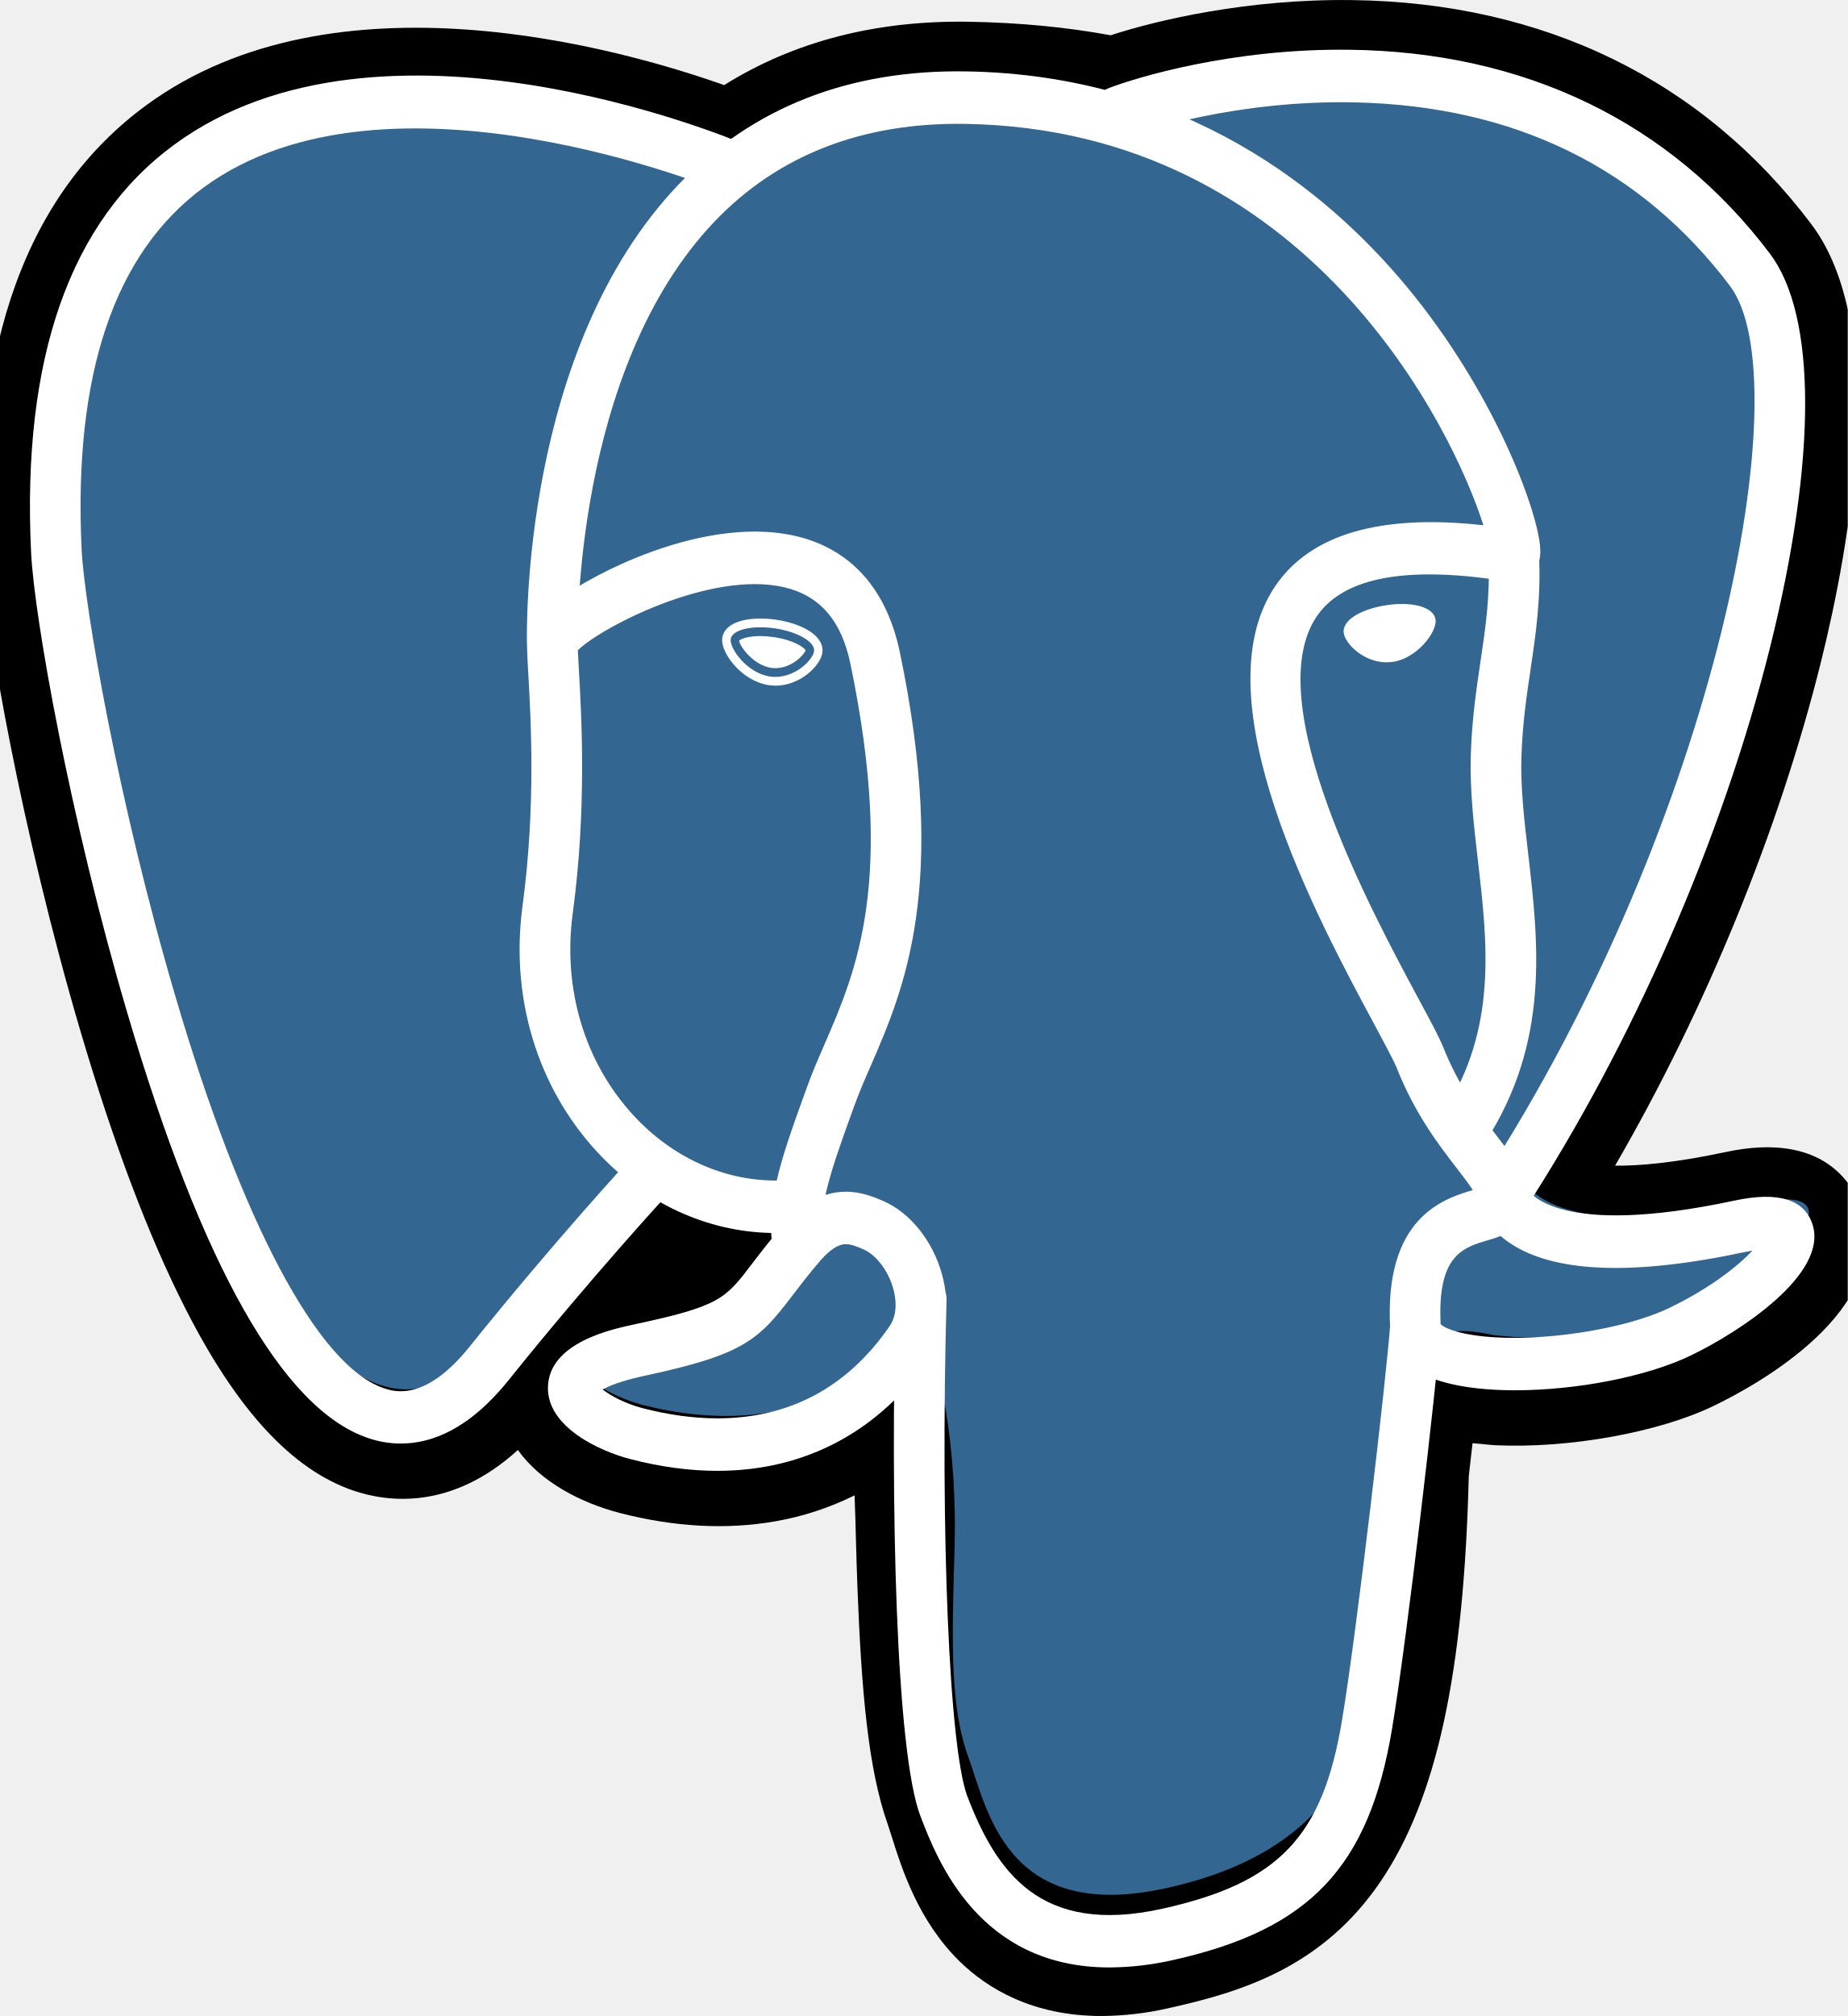
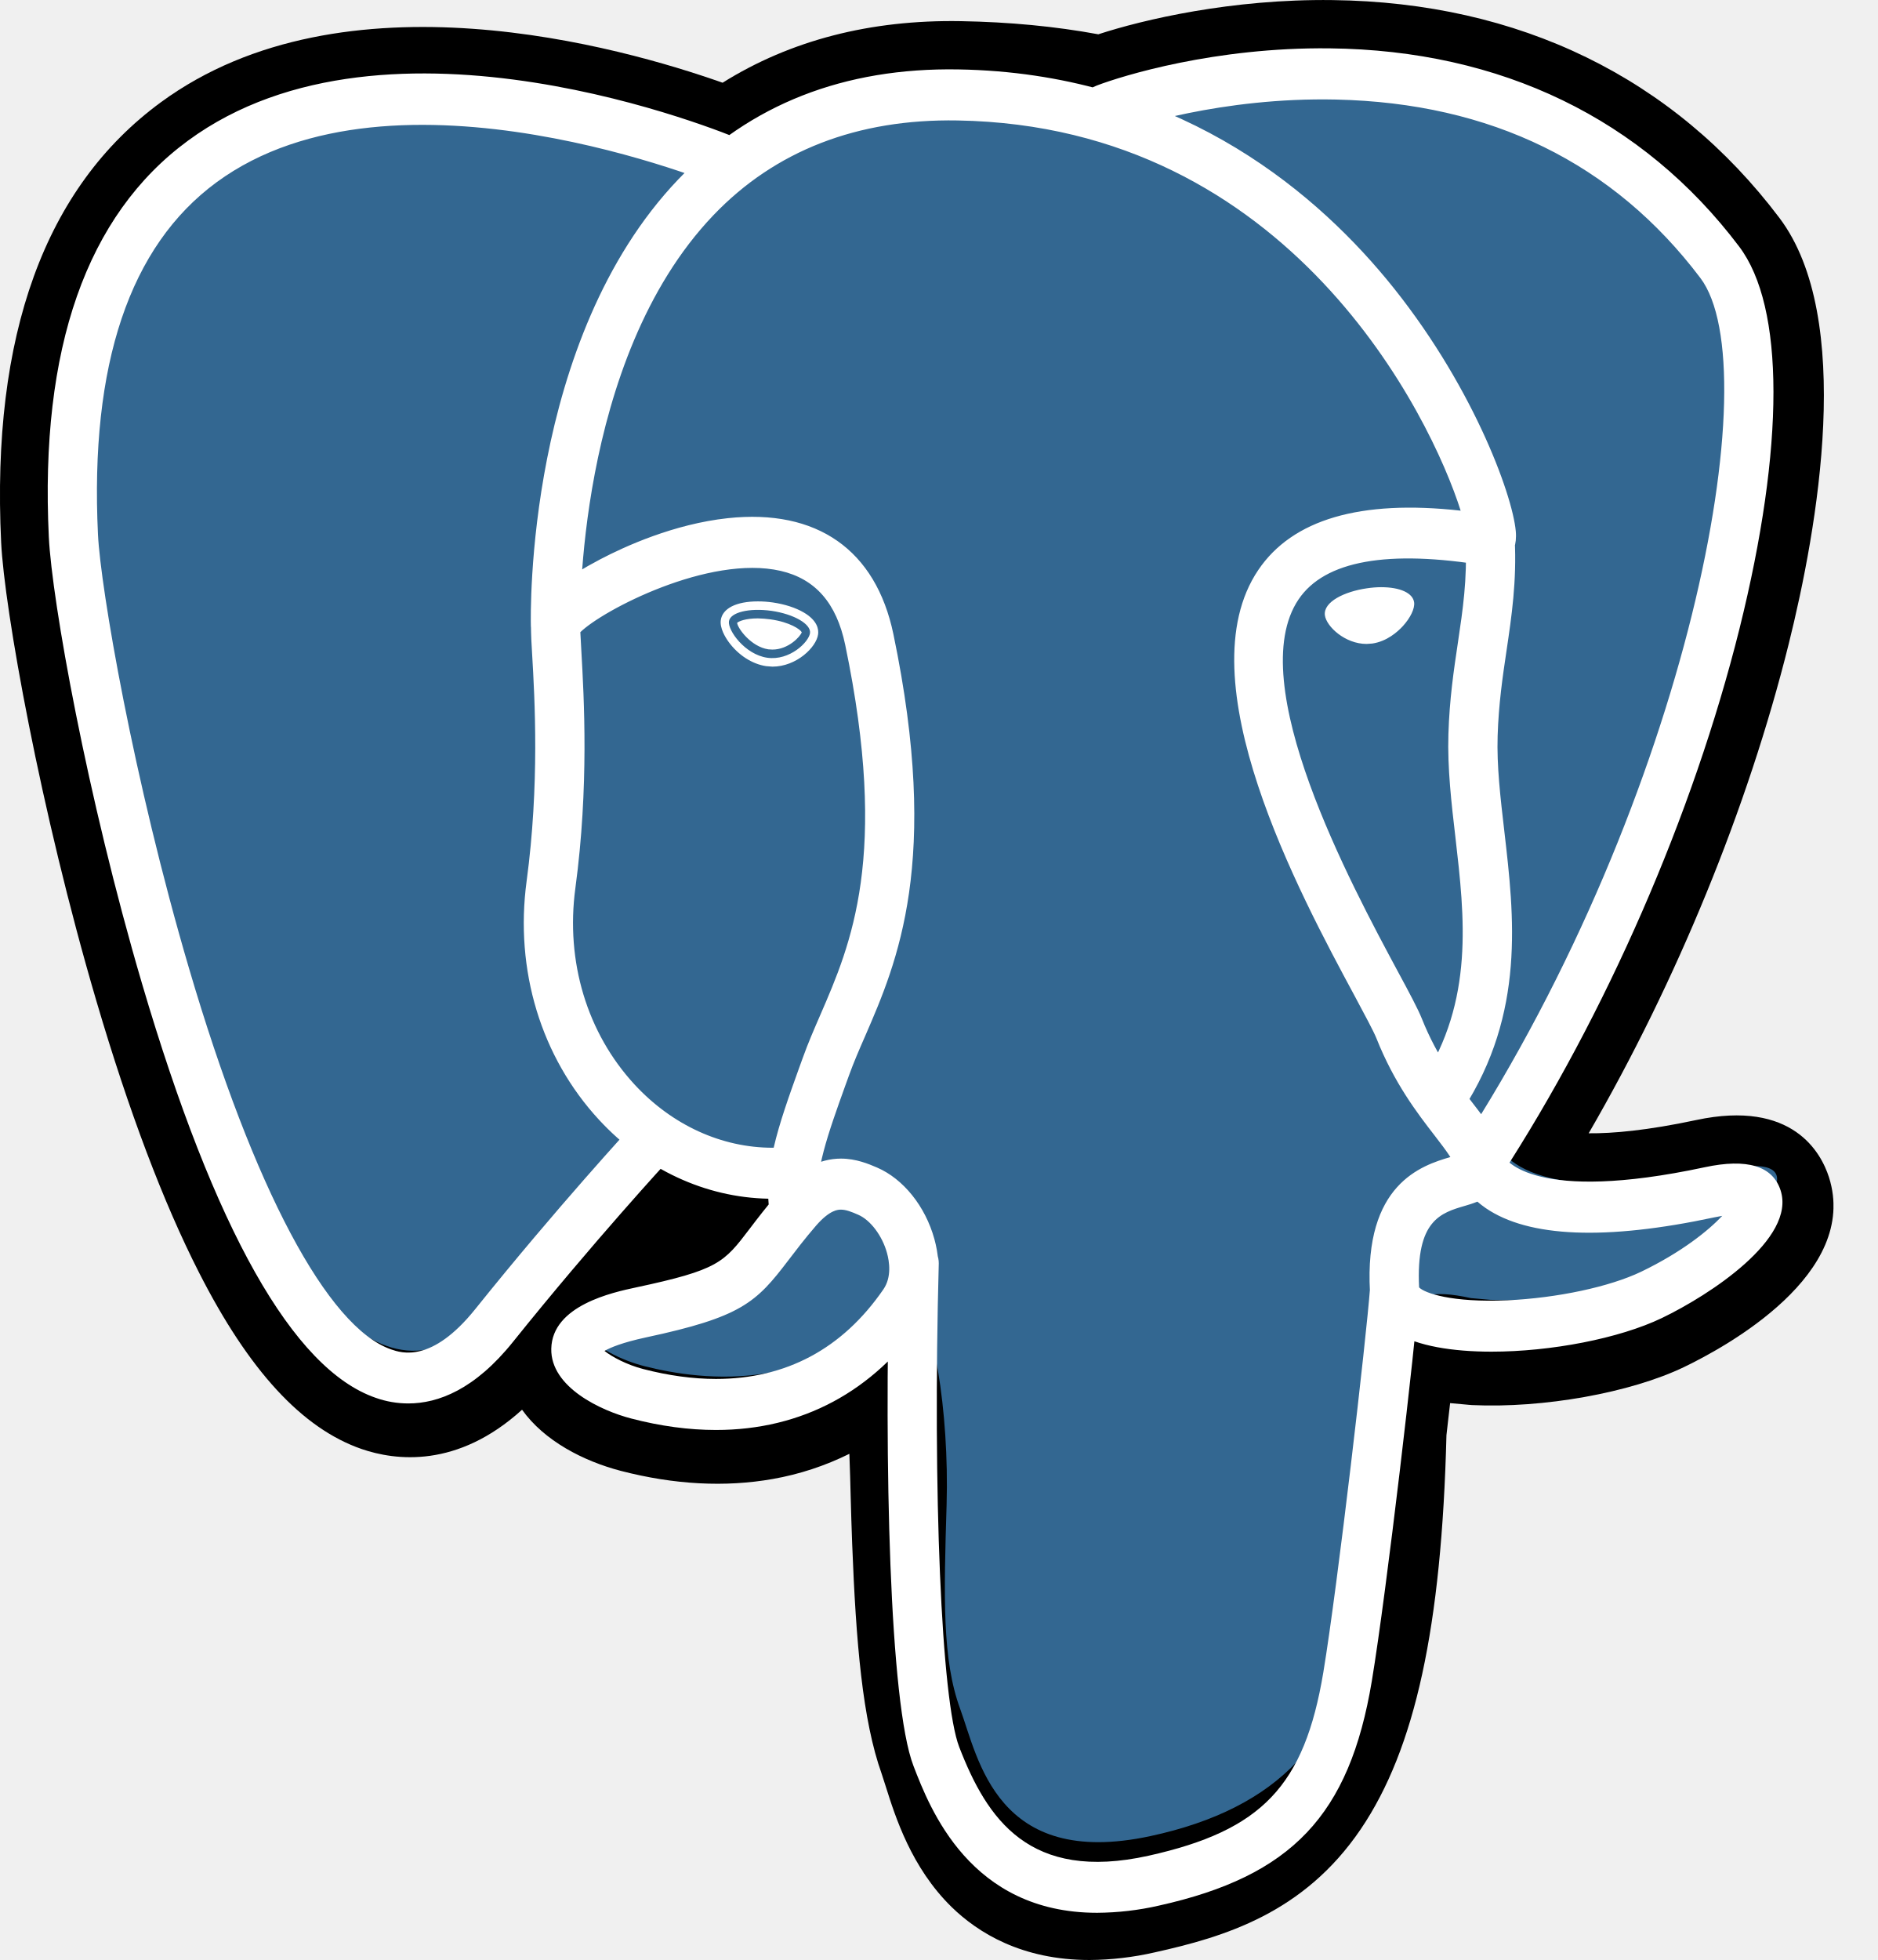
- <svg xmlns="http://www.w3.org/2000/svg" width="22" height="24" viewBox="0 0 22 24" fill="none">
+ <svg xmlns="http://www.w3.org/2000/svg" width="23" height="24" viewBox="0 0 23 24" fill="none">
  <g clip-path="url(#clip0_5033_765)">
-     <path d="M16.585 17.507C16.733 16.228 16.689 16.04 17.608 16.247L17.842 16.268C18.549 16.302 19.475 16.151 20.018 15.889C21.188 15.326 21.882 14.386 20.728 14.633C18.096 15.196 17.915 14.273 17.915 14.273C20.695 9.999 21.856 4.574 20.854 3.246C18.119 -0.376 13.384 1.337 13.305 1.381L13.279 1.387C12.759 1.274 12.178 1.208 11.524 1.197C10.333 1.177 9.429 1.521 8.743 2.059C8.743 2.059 0.297 -1.547 0.69 6.594C0.774 8.326 3.086 19.7 5.843 16.264C6.851 15.008 7.825 13.946 7.825 13.946C8.308 14.279 8.887 14.449 9.495 14.388L9.541 14.347C9.527 14.502 9.533 14.655 9.56 14.835C8.85 15.658 9.059 15.803 7.639 16.105C6.202 16.412 7.046 16.959 7.597 17.102C8.265 17.275 9.811 17.52 10.855 16.005L10.814 16.178C11.092 16.409 11.073 17.838 11.113 18.86C11.152 19.881 11.219 20.834 11.419 21.396C11.62 21.958 11.857 23.405 13.724 22.991C15.284 22.644 16.476 22.145 16.585 17.507Z" fill="black" />
-     <path d="M13.116 24C12.29 24 11.753 23.669 11.426 23.35C10.934 22.868 10.738 22.247 10.621 21.876L10.571 21.721C10.336 21.063 10.256 20.116 10.209 18.896C10.202 18.706 10.196 18.515 10.191 18.324C10.188 18.178 10.182 17.995 10.175 17.802C9.878 17.949 9.562 18.053 9.237 18.11C8.655 18.213 8.03 18.18 7.377 18.011C6.917 17.891 6.439 17.644 6.166 17.262C5.372 17.983 4.614 17.885 4.201 17.743C3.473 17.491 2.821 16.784 2.209 15.581C1.772 14.724 1.35 13.607 0.954 12.262C0.264 9.919 -0.175 7.451 -0.214 6.641C-0.336 4.105 0.322 2.292 1.744 1.251C3.986 -0.39 7.383 0.575 8.622 1.013C9.454 0.493 10.432 0.24 11.539 0.259C12.133 0.269 12.699 0.323 13.224 0.42C13.772 0.241 14.855 -0.015 16.094 0.001C18.378 0.029 20.27 0.951 21.566 2.668C22.491 3.893 22.034 6.465 21.679 7.889C21.18 9.892 20.305 12.023 19.23 13.877C19.522 13.88 19.944 13.843 20.546 13.715C21.732 13.461 22.078 14.12 22.172 14.415C22.55 15.599 20.91 16.493 20.399 16.739C19.744 17.054 18.676 17.246 17.801 17.205L17.762 17.202L17.533 17.181L17.51 17.38L17.488 17.574C17.429 19.924 17.105 21.413 16.439 22.397C15.74 23.428 14.768 23.717 13.913 23.907C13.651 23.967 13.384 23.998 13.116 24ZM11.379 15.445C11.912 15.887 11.959 16.718 12 18.273C12.005 18.466 12.01 18.65 12.017 18.822C12.037 19.341 12.084 20.556 12.268 21.07C12.294 21.142 12.317 21.216 12.341 21.294C12.546 21.944 12.649 22.27 13.534 22.073C14.277 21.908 14.659 21.76 14.958 21.319C15.393 20.677 15.636 19.388 15.68 17.484L16.584 17.507L15.686 17.395L15.713 17.163C15.799 16.397 15.861 15.844 16.355 15.478C16.751 15.184 17.203 15.213 17.562 15.28C17.167 14.971 17.058 14.608 17.029 14.459L16.953 14.074L17.165 13.748C18.386 11.871 19.392 9.565 19.927 7.42C20.476 5.216 20.308 4.045 20.141 3.824C17.924 0.888 14.079 2.1 13.678 2.238L13.61 2.276L13.27 2.342L13.095 2.304C12.615 2.201 12.081 2.144 11.509 2.134C10.61 2.118 9.884 2.339 9.29 2.806L8.877 3.13L8.398 2.926C7.375 2.492 4.371 1.621 2.785 2.785C1.905 3.431 1.504 4.697 1.593 6.547C1.623 7.158 2.023 9.471 2.684 11.715C3.597 14.815 4.427 15.844 4.773 15.964C4.834 15.985 4.991 15.859 5.147 15.665C6.162 14.399 7.127 13.345 7.168 13.3L7.692 12.729L8.325 13.165C8.58 13.341 8.861 13.44 9.15 13.459L10.66 12.125L10.441 14.438C10.436 14.49 10.434 14.56 10.454 14.692L10.519 15.13L10.235 15.46L10.202 15.499L11.031 15.896L11.379 15.445Z" fill="black" />
-     <path d="M20.94 14.318C18.28 14.868 18.097 13.966 18.097 13.966C20.906 9.79 22.08 4.49 21.067 3.193C18.302 -0.346 13.518 1.328 13.438 1.371L13.412 1.376C12.887 1.267 12.299 1.201 11.638 1.191C10.434 1.171 9.521 1.507 8.828 2.033C8.828 2.033 0.293 -1.49 0.69 6.464C0.775 8.156 3.111 19.268 5.897 15.912C6.916 14.685 7.9 13.647 7.9 13.647C8.388 13.972 8.973 14.138 9.587 14.078L9.635 14.038C9.62 14.19 9.627 14.339 9.654 14.516C8.936 15.319 9.147 15.461 7.712 15.757C6.26 16.056 7.113 16.59 7.67 16.73C8.345 16.899 9.907 17.139 10.962 15.658L10.92 15.827C11.201 16.053 11.399 17.295 11.366 18.422C11.332 19.548 11.31 20.321 11.532 20.925C11.754 21.529 11.975 22.888 13.861 22.483C15.437 22.145 16.254 21.268 16.368 19.805C16.448 18.765 16.631 18.919 16.642 17.989L16.789 17.548C16.957 16.138 16.816 15.683 17.787 15.895L18.023 15.916C18.738 15.948 19.673 15.8 20.222 15.545C21.404 14.995 22.106 14.077 20.94 14.318Z" fill="#336791" />
-     <path d="M13.21 23.422C11.654 23.422 11.161 22.145 10.96 21.623C10.665 20.858 10.601 17.888 10.666 15.452C10.671 15.371 10.706 15.294 10.764 15.239C10.821 15.184 10.898 15.154 10.976 15.157C11.055 15.159 11.129 15.193 11.184 15.251C11.239 15.31 11.27 15.388 11.27 15.469C11.194 18.279 11.302 20.825 11.52 21.391C11.861 22.274 12.378 23.047 13.84 22.723C15.228 22.414 15.748 21.868 15.979 20.478C16.157 19.41 16.509 16.373 16.552 15.774C16.558 15.691 16.595 15.615 16.656 15.561C16.716 15.507 16.795 15.48 16.875 15.486C16.955 15.492 17.029 15.531 17.081 15.594C17.133 15.656 17.159 15.738 17.153 15.821C17.108 16.444 16.759 19.475 16.574 20.584C16.3 22.227 15.594 22.972 13.966 23.334C13.718 23.391 13.465 23.42 13.21 23.422ZM4.773 17.185C4.637 17.185 4.502 17.162 4.373 17.116C3.363 16.767 2.4 15.061 1.512 12.046C0.836 9.75 0.408 7.354 0.37 6.576C0.259 4.268 0.832 2.634 2.075 1.722C4.534 -0.084 8.67 1.636 8.845 1.71C8.918 1.742 8.976 1.802 9.007 1.878C9.037 1.954 9.037 2.04 9.007 2.116C8.977 2.193 8.919 2.253 8.846 2.286C8.773 2.318 8.69 2.319 8.616 2.288V2.289C8.577 2.272 4.61 0.625 2.423 2.233C1.36 3.014 0.872 4.464 0.972 6.545C1.004 7.201 1.404 9.539 2.089 11.864C2.881 14.555 3.784 16.254 4.564 16.524C4.686 16.566 5.059 16.695 5.592 16.031C6.595 14.781 7.516 13.783 7.525 13.773C7.581 13.717 7.656 13.685 7.734 13.685C7.812 13.685 7.888 13.716 7.944 13.772C8 13.828 8.034 13.904 8.037 13.985C8.04 14.066 8.013 14.145 7.961 14.205C7.952 14.215 7.045 15.198 6.056 16.43C5.588 17.014 5.139 17.185 4.773 17.185ZM17.897 14.551C17.842 14.551 17.788 14.536 17.741 14.507C17.695 14.477 17.656 14.435 17.63 14.385C17.605 14.335 17.593 14.279 17.596 14.222C17.599 14.165 17.616 14.111 17.647 14.064C20.456 9.743 21.443 4.523 20.598 3.404C19.535 1.997 18.034 1.261 16.136 1.219C14.731 1.188 13.614 1.559 13.432 1.624L13.386 1.644C13.203 1.703 13.062 1.599 13.009 1.477C12.978 1.407 12.974 1.329 12.996 1.255C13.018 1.182 13.065 1.12 13.128 1.081L13.209 1.046L13.205 1.047L13.209 1.046C13.519 0.928 14.653 0.576 16.058 0.592C18.157 0.615 19.892 1.455 21.073 3.019C21.632 3.759 21.633 5.465 21.077 7.699C20.509 9.976 19.441 12.423 18.147 14.413C18.12 14.456 18.082 14.491 18.039 14.515C17.995 14.539 17.946 14.551 17.897 14.551ZM18.04 16.551C17.561 16.551 17.131 16.481 16.873 16.321C16.608 16.157 16.558 15.934 16.552 15.815C16.479 14.501 17.179 14.272 17.536 14.168C17.486 14.09 17.415 13.998 17.342 13.903C17.134 13.634 16.849 13.265 16.63 12.713C16.595 12.626 16.487 12.426 16.363 12.194C15.686 10.937 14.278 8.32 15.182 6.98C15.601 6.36 16.434 6.116 17.662 6.253C17.301 5.112 15.581 1.544 11.5 1.475C10.272 1.454 9.265 1.845 8.509 2.636C6.815 4.409 6.877 7.617 6.877 7.649C6.878 7.69 6.871 7.731 6.857 7.769C6.843 7.807 6.822 7.842 6.794 7.872C6.767 7.902 6.735 7.926 6.698 7.942C6.662 7.959 6.623 7.968 6.584 7.969C6.544 7.97 6.505 7.963 6.468 7.949C6.431 7.934 6.397 7.912 6.368 7.884C6.339 7.855 6.316 7.821 6.3 7.784C6.284 7.746 6.275 7.706 6.274 7.665C6.271 7.523 6.207 4.157 8.08 2.196C8.957 1.279 10.111 0.826 11.509 0.85C14.121 0.894 15.802 2.27 16.752 3.416C17.787 4.666 18.295 6.044 18.337 6.503C18.368 6.845 18.131 6.914 18.084 6.924L17.975 6.927C16.77 6.727 15.997 6.865 15.677 7.339C14.989 8.357 16.321 10.832 16.889 11.889C17.035 12.159 17.139 12.354 17.187 12.474C17.374 12.943 17.618 13.259 17.813 13.512C17.985 13.735 18.135 13.928 18.188 14.156C18.213 14.201 18.564 14.739 20.65 14.293C21.172 14.181 21.485 14.277 21.581 14.577C21.77 15.168 20.712 15.857 20.127 16.139C19.602 16.391 18.765 16.551 18.04 16.551ZM17.153 15.764C17.219 15.833 17.55 15.952 18.235 15.922C18.845 15.894 19.487 15.757 19.873 15.572C20.366 15.334 20.696 15.069 20.866 14.888L20.771 14.906C19.438 15.191 18.495 15.153 17.969 14.793C17.933 14.768 17.899 14.742 17.867 14.714C17.81 14.737 17.757 14.753 17.719 14.764C17.421 14.851 17.112 14.94 17.153 15.764ZM8.541 17.51C8.21 17.51 7.861 17.463 7.505 17.37C7.136 17.275 6.514 16.987 6.524 16.515C6.535 15.984 7.279 15.825 7.559 15.765C8.571 15.549 8.637 15.463 8.953 15.046C9.046 14.925 9.16 14.774 9.317 14.593C9.549 14.324 9.803 14.187 10.072 14.187C10.258 14.187 10.412 14.253 10.513 14.296C10.836 14.435 11.105 14.77 11.216 15.171C11.316 15.533 11.268 15.882 11.082 16.152C10.47 17.04 9.591 17.51 8.541 17.51ZM7.176 16.542C7.267 16.614 7.449 16.712 7.651 16.764C7.96 16.844 8.259 16.885 8.541 16.885C9.4 16.885 10.09 16.516 10.591 15.789C10.696 15.637 10.664 15.445 10.636 15.343C10.578 15.131 10.432 14.938 10.282 14.874C10.201 14.838 10.133 14.812 10.072 14.812C10.038 14.812 9.937 14.812 9.766 15.009C9.622 15.176 9.519 15.313 9.427 15.433C9.033 15.951 8.853 16.127 7.681 16.377C7.395 16.439 7.248 16.5 7.176 16.542ZM9.495 15.1C9.423 15.1 9.353 15.073 9.298 15.024C9.244 14.976 9.208 14.908 9.197 14.835C9.189 14.783 9.184 14.73 9.182 14.678C8.413 14.663 7.672 14.321 7.11 13.713C6.398 12.944 6.075 11.878 6.221 10.789C6.381 9.606 6.321 8.562 6.289 8.002C6.281 7.886 6.276 7.771 6.275 7.655C6.275 7.556 6.277 7.294 7.123 6.849C7.424 6.691 8.027 6.416 8.686 6.345C9.778 6.228 10.498 6.732 10.714 7.764C11.295 10.552 10.76 11.784 10.369 12.685C10.296 12.852 10.227 13.011 10.172 13.164L10.123 13.299C9.917 13.873 9.738 14.369 9.793 14.74C9.805 14.822 9.785 14.905 9.738 14.972C9.691 15.039 9.62 15.084 9.541 15.096L9.495 15.1ZM6.88 7.741L6.892 7.965C6.925 8.547 6.987 9.631 6.819 10.876C6.698 11.774 6.962 12.65 7.545 13.281C8.006 13.779 8.612 14.054 9.235 14.054H9.248C9.318 13.749 9.434 13.427 9.558 13.081L9.607 12.946C9.669 12.773 9.742 12.605 9.819 12.428C10.195 11.561 10.663 10.482 10.124 7.896C10.017 7.384 9.758 7.088 9.332 6.99C8.457 6.79 7.153 7.472 6.88 7.741ZM8.7 7.609C8.685 7.719 8.895 8.014 9.169 8.054C9.443 8.093 9.678 7.863 9.693 7.752C9.707 7.642 9.497 7.52 9.223 7.48C8.949 7.441 8.714 7.498 8.7 7.609ZM9.233 8.163L9.156 8.157C8.985 8.132 8.813 8.021 8.696 7.86C8.654 7.803 8.587 7.692 8.6 7.594C8.62 7.45 8.789 7.364 9.054 7.364C9.114 7.364 9.175 7.368 9.237 7.377C9.382 7.398 9.516 7.441 9.615 7.499C9.787 7.599 9.8 7.71 9.792 7.767C9.771 7.926 9.526 8.163 9.233 8.163ZM8.8 7.627C8.808 7.695 8.971 7.92 9.183 7.951L9.232 7.954C9.428 7.954 9.574 7.795 9.592 7.742C9.574 7.707 9.448 7.618 9.209 7.584C9.157 7.577 9.106 7.573 9.054 7.572C8.901 7.572 8.819 7.608 8.8 7.627ZM17.042 7.383C17.057 7.494 16.847 7.789 16.573 7.828C16.299 7.868 16.064 7.638 16.049 7.527C16.034 7.416 16.245 7.295 16.519 7.255C16.793 7.215 17.027 7.273 17.042 7.383ZM16.509 7.885C16.245 7.885 16.018 7.672 15.999 7.534C15.978 7.369 16.241 7.243 16.512 7.204C16.572 7.195 16.631 7.19 16.688 7.19C16.922 7.19 17.077 7.262 17.092 7.376C17.102 7.451 17.047 7.565 16.953 7.668C16.89 7.736 16.759 7.854 16.58 7.88L16.509 7.885ZM16.688 7.295C16.635 7.295 16.581 7.299 16.526 7.306C16.253 7.346 16.091 7.459 16.099 7.52C16.108 7.587 16.282 7.781 16.509 7.781L16.565 7.777C16.714 7.755 16.826 7.655 16.879 7.596C16.963 7.505 16.996 7.42 16.992 7.39C16.987 7.352 16.887 7.295 16.688 7.295ZM17.437 13.729C17.383 13.728 17.329 13.713 17.282 13.684C17.235 13.655 17.197 13.613 17.171 13.563C17.145 13.513 17.133 13.457 17.136 13.4C17.139 13.344 17.156 13.289 17.187 13.242C17.829 12.248 17.711 11.234 17.598 10.254C17.549 9.836 17.499 9.404 17.512 8.99C17.525 8.563 17.578 8.211 17.628 7.871C17.688 7.468 17.745 7.087 17.721 6.635C17.719 6.554 17.748 6.475 17.802 6.415C17.855 6.356 17.928 6.32 18.007 6.316C18.085 6.311 18.162 6.339 18.221 6.392C18.28 6.445 18.317 6.52 18.324 6.601C18.35 7.118 18.286 7.549 18.224 7.966C18.176 8.288 18.127 8.621 18.115 9.01C18.103 9.377 18.149 9.766 18.197 10.179C18.318 11.222 18.454 12.403 17.688 13.59C17.63 13.68 17.534 13.729 17.437 13.729Z" fill="white" />
+     <path d="M16.813 17.507C16.961 16.228 16.917 16.04 17.836 16.247L18.07 16.268C18.777 16.302 19.703 16.151 20.246 15.889C21.416 15.326 22.11 14.386 20.956 14.633C18.324 15.196 18.143 14.273 18.143 14.273C20.922 9.999 22.084 4.574 21.082 3.246C18.347 -0.376 13.612 1.337 13.533 1.381L13.507 1.387C12.987 1.274 12.405 1.208 11.752 1.197C10.561 1.177 9.657 1.521 8.971 2.059C8.971 2.059 0.525 -1.547 0.918 6.594C1.002 8.326 3.314 19.7 6.071 16.264C7.079 15.008 8.053 13.946 8.053 13.946C8.536 14.279 9.115 14.449 9.723 14.388L9.77 14.347C9.755 14.502 9.761 14.655 9.789 14.835C9.078 15.658 9.287 15.803 7.867 16.105C6.43 16.412 7.274 16.959 7.825 17.102C8.493 17.275 10.039 17.52 11.083 16.005L11.042 16.178C11.321 16.409 11.302 17.838 11.341 18.86C11.38 19.881 11.447 20.834 11.648 21.396C11.848 21.958 12.085 23.405 13.952 22.991C15.512 22.644 16.704 22.145 16.813 17.507Z" fill="black" />
+     <path d="M13.344 24C12.518 24 11.981 23.669 11.654 23.35C11.162 22.868 10.966 22.247 10.849 21.876L10.799 21.721C10.564 21.063 10.484 20.116 10.437 18.896C10.43 18.706 10.424 18.515 10.419 18.324C10.415 18.178 10.411 17.995 10.403 17.802C10.106 17.949 9.79 18.053 9.465 18.11C8.883 18.213 8.258 18.18 7.605 18.011C7.145 17.891 6.667 17.644 6.394 17.262C5.6 17.983 4.842 17.885 4.429 17.743C3.701 17.491 3.049 16.784 2.437 15.581C2 14.724 1.578 13.607 1.182 12.262C0.492 9.919 0.053 7.451 0.014 6.641C-0.108 4.105 0.55 2.292 1.972 1.251C4.214 -0.39 7.611 0.575 8.85 1.013C9.682 0.493 10.661 0.24 11.767 0.259C12.361 0.269 12.927 0.323 13.452 0.42C14 0.241 15.083 -0.015 16.322 0.001C18.606 0.029 20.498 0.951 21.794 2.668C22.719 3.893 22.262 6.465 21.907 7.889C21.408 9.892 20.533 12.023 19.458 13.877C19.75 13.88 20.172 13.843 20.774 13.715C21.96 13.461 22.306 14.12 22.401 14.415C22.778 15.599 21.138 16.493 20.627 16.739C19.972 17.054 18.904 17.246 18.029 17.205L17.991 17.202L17.761 17.181L17.738 17.38L17.716 17.574C17.657 19.924 17.333 21.413 16.667 22.397C15.968 23.428 14.997 23.717 14.141 23.907C13.879 23.967 13.612 23.998 13.344 24ZM11.607 15.445C12.14 15.887 12.187 16.718 12.228 18.273C12.233 18.466 12.238 18.65 12.245 18.822C12.265 19.341 12.312 20.556 12.496 21.07C12.522 21.142 12.545 21.216 12.569 21.294C12.774 21.944 12.877 22.27 13.762 22.073C14.505 21.908 14.887 21.76 15.186 21.319C15.621 20.677 15.864 19.388 15.908 17.484L16.812 17.507L15.914 17.395L15.941 17.163C16.027 16.397 16.089 15.844 16.583 15.478C16.979 15.184 17.431 15.213 17.791 15.28C17.395 14.971 17.286 14.608 17.257 14.459L17.181 14.074L17.393 13.748C18.614 11.871 19.62 9.565 20.155 7.42C20.704 5.216 20.536 4.045 20.369 3.824C18.152 0.888 14.307 2.1 13.906 2.238L13.838 2.276L13.498 2.342L13.323 2.304C12.843 2.201 12.309 2.144 11.737 2.134C10.838 2.118 10.113 2.339 9.518 2.806L9.105 3.13L8.626 2.926C7.603 2.492 4.599 1.621 3.013 2.785C2.133 3.431 1.732 4.697 1.821 6.547C1.851 7.158 2.251 9.471 2.912 11.715C3.825 14.815 4.655 15.844 5.001 15.964C5.062 15.985 5.219 15.859 5.375 15.665C6.39 14.399 7.355 13.345 7.396 13.3L7.92 12.729L8.553 13.165C8.808 13.341 9.089 13.44 9.378 13.459L10.888 12.125L10.669 14.438C10.664 14.49 10.662 14.56 10.682 14.692L10.747 15.13L10.463 15.46L10.43 15.499L11.259 15.896L11.607 15.445Z" fill="black" />
+     <path d="M21.168 14.318C18.508 14.868 18.325 13.966 18.325 13.966C21.134 9.79 22.308 4.49 21.294 3.193C18.53 -0.346 13.746 1.328 13.666 1.371L13.64 1.376C13.115 1.267 12.527 1.201 11.866 1.191C10.662 1.171 9.749 1.507 9.057 2.033C9.057 2.033 0.521 -1.49 0.918 6.464C1.003 8.156 3.339 19.268 6.125 15.912C7.144 14.685 8.128 13.647 8.128 13.647C8.616 13.972 9.201 14.138 9.815 14.078L9.863 14.038C9.848 14.19 9.855 14.339 9.882 14.516C9.164 15.319 9.375 15.461 7.94 15.757C6.488 16.056 7.341 16.59 7.898 16.73C8.573 16.899 10.135 17.139 11.19 15.658L11.148 15.827C11.429 16.053 11.627 17.295 11.594 18.422C11.56 19.548 11.538 20.321 11.76 20.925C11.982 21.529 12.203 22.888 14.089 22.483C15.665 22.145 16.482 21.268 16.596 19.805C16.676 18.765 16.859 18.919 16.87 17.989L17.017 17.548C17.186 16.138 17.044 15.683 18.015 15.895L18.251 15.916C18.966 15.948 19.901 15.8 20.45 15.545C21.633 14.995 22.334 14.077 21.168 14.318Z" fill="#336791" />
+     <path d="M13.438 23.422C11.882 23.422 11.389 22.145 11.188 21.623C10.893 20.858 10.829 17.888 10.895 15.452C10.899 15.371 10.934 15.294 10.992 15.239C11.049 15.184 11.126 15.154 11.204 15.157C11.283 15.159 11.357 15.193 11.412 15.251C11.467 15.31 11.498 15.388 11.498 15.469C11.422 18.279 11.53 20.825 11.748 21.391C12.089 22.274 12.606 23.047 14.068 22.723C15.456 22.414 15.976 21.868 16.208 20.478C16.385 19.41 16.736 16.373 16.78 15.774C16.786 15.691 16.823 15.615 16.884 15.561C16.944 15.507 17.023 15.48 17.103 15.486C17.183 15.492 17.257 15.531 17.309 15.594C17.361 15.656 17.387 15.738 17.381 15.821C17.336 16.444 16.986 19.475 16.802 20.584C16.528 22.227 15.822 22.972 14.194 23.334C13.946 23.391 13.693 23.42 13.438 23.422ZM5.001 17.185C4.865 17.185 4.73 17.162 4.601 17.116C3.591 16.767 2.628 15.061 1.74 12.046C1.064 9.75 0.636 7.354 0.598 6.576C0.487 4.268 1.06 2.634 2.303 1.722C4.762 -0.084 8.898 1.636 9.073 1.71C9.146 1.742 9.204 1.802 9.235 1.878C9.265 1.954 9.265 2.04 9.235 2.116C9.205 2.193 9.147 2.253 9.074 2.286C9.001 2.318 8.918 2.319 8.845 2.288V2.289C8.805 2.272 4.838 0.625 2.651 2.233C1.588 3.014 1.1 4.464 1.2 6.545C1.232 7.201 1.632 9.539 2.317 11.864C3.109 14.555 4.012 16.254 4.792 16.524C4.914 16.566 5.287 16.695 5.82 16.031C6.823 14.781 7.744 13.783 7.753 13.773C7.809 13.717 7.884 13.685 7.962 13.685C8.04 13.685 8.116 13.716 8.172 13.772C8.228 13.828 8.262 13.904 8.265 13.985C8.268 14.066 8.241 14.145 8.189 14.205C8.18 14.215 7.273 15.198 6.284 16.43C5.816 17.014 5.367 17.185 5.001 17.185ZM18.125 14.551C18.07 14.551 18.016 14.536 17.97 14.507C17.922 14.477 17.884 14.435 17.858 14.385C17.833 14.335 17.821 14.279 17.824 14.222C17.826 14.165 17.844 14.111 17.875 14.064C20.684 9.743 21.671 4.523 20.826 3.404C19.763 1.997 18.262 1.261 16.364 1.219C14.959 1.188 13.842 1.559 13.66 1.624L13.614 1.644C13.431 1.703 13.29 1.599 13.237 1.477C13.206 1.407 13.202 1.329 13.224 1.255C13.246 1.182 13.293 1.12 13.356 1.081L13.437 1.046L13.433 1.047L13.437 1.046C13.747 0.928 14.881 0.576 16.286 0.592C18.385 0.615 20.12 1.455 21.301 3.019C21.86 3.759 21.861 5.465 21.305 7.699C20.737 9.976 19.669 12.423 18.375 14.413C18.348 14.456 18.311 14.491 18.267 14.515C18.223 14.539 18.174 14.551 18.125 14.551ZM18.268 16.551C17.789 16.551 17.359 16.481 17.101 16.321C16.837 16.157 16.786 15.934 16.779 15.815C16.707 14.501 17.407 14.272 17.764 14.168C17.714 14.09 17.643 13.998 17.57 13.903C17.362 13.634 17.077 13.265 16.858 12.713C16.823 12.626 16.715 12.426 16.591 12.194C15.914 10.937 14.506 8.32 15.411 6.98C15.829 6.36 16.662 6.116 17.89 6.253C17.529 5.112 15.809 1.544 11.728 1.475C10.5 1.454 9.493 1.845 8.737 2.636C7.043 4.409 7.105 7.617 7.105 7.649C7.106 7.69 7.099 7.731 7.085 7.769C7.071 7.807 7.05 7.842 7.022 7.872C6.995 7.902 6.963 7.926 6.926 7.942C6.89 7.959 6.851 7.968 6.812 7.969C6.772 7.97 6.733 7.963 6.696 7.949C6.659 7.934 6.625 7.912 6.596 7.884C6.567 7.855 6.544 7.821 6.528 7.784C6.512 7.746 6.503 7.706 6.502 7.665C6.499 7.523 6.435 4.157 8.308 2.196C9.185 1.279 10.338 0.826 11.738 0.85C14.349 0.894 16.03 2.27 16.98 3.416C18.015 4.666 18.523 6.044 18.565 6.503C18.596 6.845 18.359 6.914 18.311 6.924L18.203 6.927C16.998 6.727 16.225 6.865 15.905 7.339C15.217 8.357 16.549 10.832 17.117 11.889C17.263 12.159 17.367 12.354 17.415 12.474C17.602 12.943 17.846 13.259 18.041 13.512C18.213 13.735 18.363 13.928 18.416 14.156C18.441 14.201 18.792 14.739 20.878 14.293C21.4 14.181 21.713 14.277 21.809 14.577C21.998 15.168 20.941 15.857 20.355 16.139C19.83 16.391 18.993 16.551 18.268 16.551ZM17.381 15.764C17.447 15.833 17.778 15.952 18.463 15.922C19.073 15.894 19.715 15.757 20.101 15.572C20.595 15.334 20.924 15.069 21.094 14.888L20.999 14.906C19.666 15.191 18.723 15.153 18.197 14.793C18.161 14.768 18.127 14.742 18.095 14.714C18.038 14.737 17.985 14.753 17.947 14.764C17.648 14.851 17.34 14.94 17.381 15.764ZM8.769 17.51C8.438 17.51 8.089 17.463 7.733 17.37C7.364 17.275 6.742 16.987 6.752 16.515C6.763 15.984 7.507 15.825 7.787 15.765C8.799 15.549 8.865 15.463 9.182 15.046C9.274 14.925 9.389 14.774 9.545 14.593C9.777 14.324 10.031 14.187 10.3 14.187C10.486 14.187 10.64 14.253 10.741 14.296C11.064 14.435 11.333 14.77 11.444 15.171C11.544 15.533 11.496 15.882 11.31 16.152C10.698 17.04 9.819 17.51 8.769 17.51ZM7.404 16.542C7.495 16.614 7.677 16.712 7.879 16.764C8.188 16.844 8.487 16.885 8.769 16.885C9.628 16.885 10.318 16.516 10.819 15.789C10.924 15.637 10.892 15.445 10.864 15.343C10.806 15.131 10.66 14.938 10.51 14.874C10.429 14.838 10.361 14.812 10.3 14.812C10.266 14.812 10.165 14.812 9.994 15.009C9.85 15.176 9.747 15.313 9.655 15.433C9.261 15.951 9.081 16.127 7.909 16.377C7.623 16.439 7.476 16.5 7.404 16.542ZM9.723 15.1C9.651 15.1 9.581 15.073 9.527 15.024C9.472 14.976 9.436 14.908 9.425 14.835C9.417 14.783 9.412 14.73 9.41 14.678C8.641 14.663 7.9 14.321 7.338 13.713C6.626 12.944 6.303 11.878 6.45 10.789C6.609 9.606 6.55 8.562 6.517 8.002C6.509 7.886 6.504 7.771 6.503 7.655C6.503 7.556 6.505 7.294 7.351 6.849C7.652 6.691 8.255 6.416 8.914 6.345C10.006 6.228 10.726 6.732 10.942 7.764C11.523 10.552 10.988 11.784 10.597 12.685C10.524 12.852 10.455 13.011 10.4 13.164L10.351 13.299C10.145 13.873 9.966 14.369 10.021 14.74C10.033 14.822 10.014 14.905 9.966 14.972C9.919 15.039 9.848 15.084 9.769 15.096L9.723 15.1ZM7.108 7.741L7.12 7.965C7.153 8.547 7.215 9.631 7.047 10.876C6.926 11.774 7.19 12.65 7.773 13.281C8.234 13.779 8.84 14.054 9.463 14.054H9.476C9.546 13.749 9.662 13.427 9.786 13.081L9.835 12.946C9.897 12.773 9.97 12.605 10.047 12.428C10.423 11.561 10.891 10.482 10.352 7.896C10.245 7.384 9.986 7.088 9.56 6.99C8.685 6.79 7.381 7.472 7.108 7.741ZM8.928 7.609C8.913 7.719 9.123 8.014 9.397 8.054C9.671 8.093 9.906 7.863 9.921 7.752C9.935 7.642 9.725 7.52 9.451 7.48C9.177 7.441 8.942 7.498 8.928 7.609ZM9.461 8.163L9.384 8.157C9.213 8.132 9.041 8.021 8.924 7.86C8.883 7.803 8.815 7.692 8.828 7.594C8.848 7.45 9.017 7.364 9.282 7.364C9.342 7.364 9.403 7.368 9.465 7.377C9.61 7.398 9.744 7.441 9.843 7.499C10.015 7.599 10.028 7.71 10.02 7.767C9.999 7.926 9.754 8.163 9.461 8.163ZM9.028 7.627C9.036 7.695 9.199 7.92 9.411 7.951L9.46 7.954C9.656 7.954 9.802 7.795 9.82 7.742C9.802 7.707 9.676 7.618 9.437 7.584C9.385 7.577 9.334 7.573 9.282 7.572C9.129 7.572 9.047 7.608 9.028 7.627ZM17.27 7.383C17.285 7.494 17.075 7.789 16.801 7.828C16.526 7.868 16.292 7.638 16.277 7.527C16.262 7.416 16.473 7.295 16.747 7.255C17.021 7.215 17.255 7.273 17.27 7.383ZM16.738 7.885C16.474 7.885 16.246 7.672 16.227 7.534C16.206 7.369 16.469 7.243 16.74 7.204C16.8 7.195 16.859 7.19 16.916 7.19C17.15 7.19 17.305 7.262 17.32 7.376C17.33 7.451 17.275 7.565 17.181 7.668C17.118 7.736 16.987 7.854 16.808 7.88L16.738 7.885ZM16.916 7.295C16.863 7.295 16.809 7.299 16.754 7.306C16.481 7.346 16.319 7.459 16.326 7.52C16.336 7.587 16.51 7.781 16.737 7.781L16.793 7.777C16.942 7.755 17.054 7.655 17.107 7.596C17.191 7.505 17.224 7.42 17.22 7.39C17.215 7.352 17.115 7.295 16.916 7.295ZM17.665 13.729C17.611 13.728 17.557 13.713 17.51 13.684C17.463 13.655 17.425 13.613 17.399 13.563C17.374 13.513 17.361 13.457 17.364 13.4C17.367 13.344 17.384 13.289 17.415 13.242C18.057 12.248 17.939 11.234 17.826 10.254C17.777 9.836 17.727 9.404 17.74 8.99C17.753 8.563 17.805 8.211 17.856 7.871C17.916 7.468 17.973 7.087 17.949 6.635C17.947 6.554 17.976 6.475 18.03 6.415C18.083 6.356 18.156 6.32 18.235 6.316C18.313 6.311 18.39 6.339 18.449 6.392C18.508 6.445 18.545 6.52 18.552 6.601C18.578 7.118 18.514 7.549 18.452 7.966C18.404 8.288 18.355 8.621 18.343 9.01C18.331 9.377 18.377 9.766 18.425 10.179C18.546 11.222 18.683 12.403 17.916 13.59C17.858 13.68 17.762 13.729 17.665 13.729Z" fill="white" />
  </g>
  <defs>
    <clipPath id="clip0_5033_765">
-       <rect width="22" height="24" fill="white" />
+       <rect width="22.456" height="24" fill="white" />
    </clipPath>
  </defs>
</svg>
